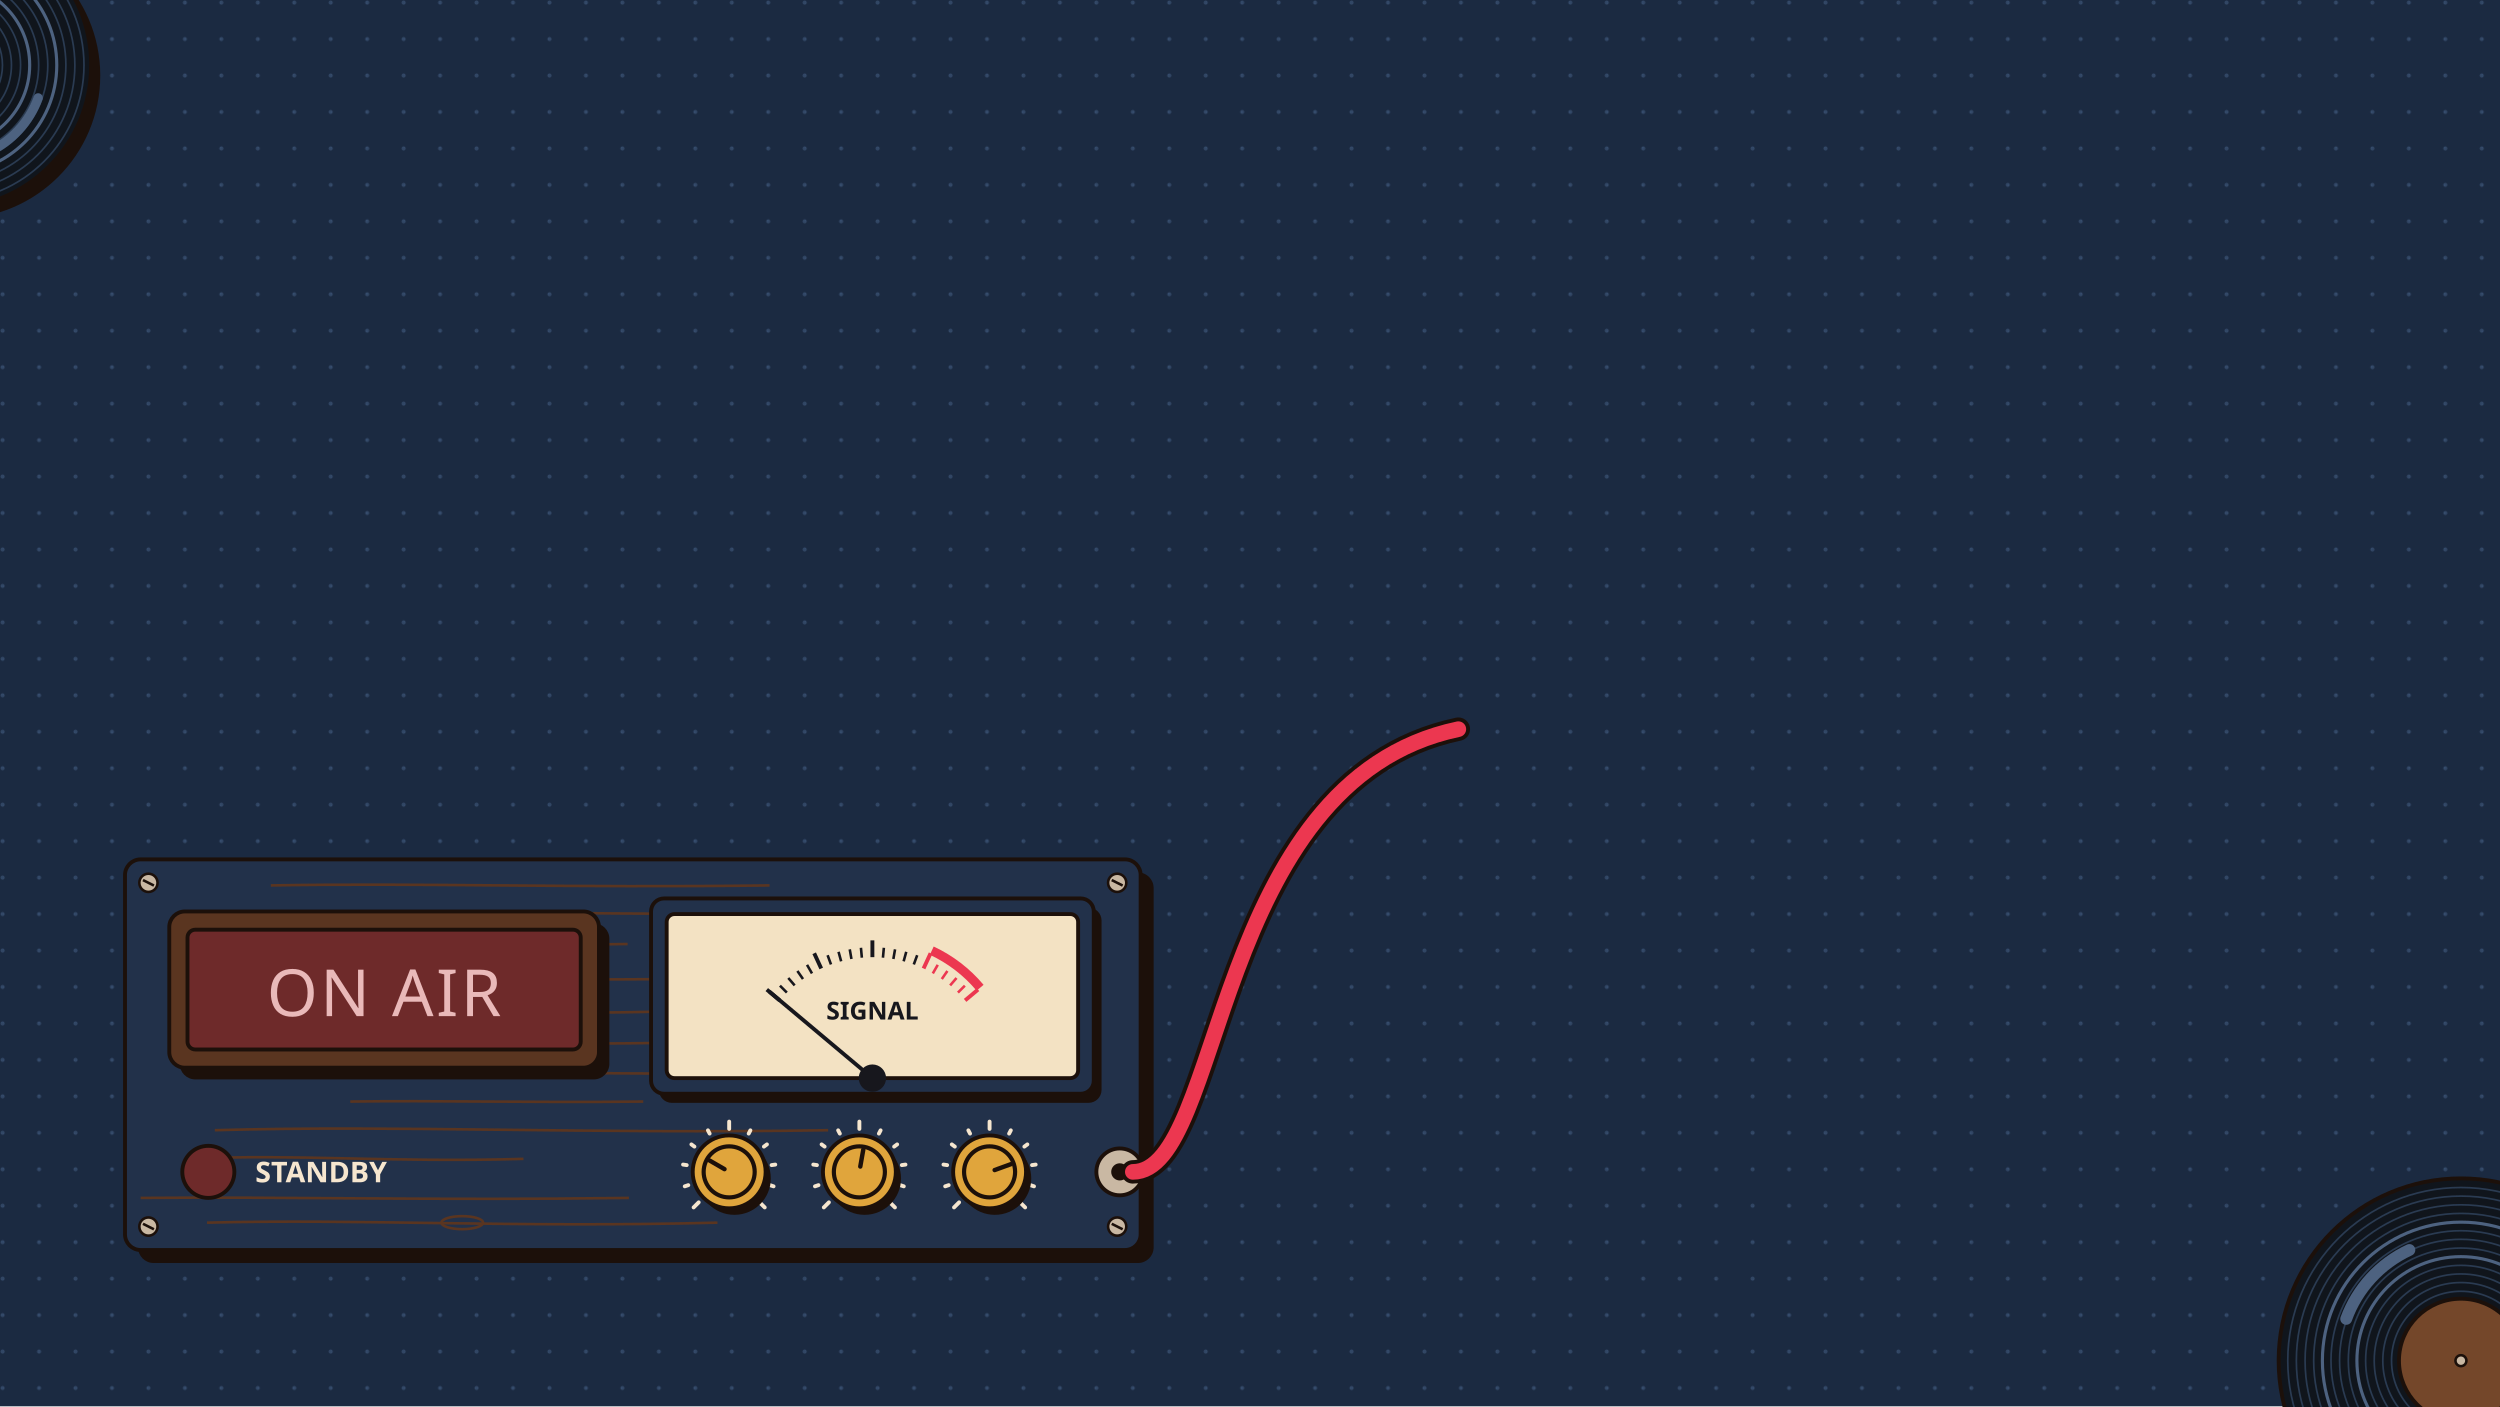
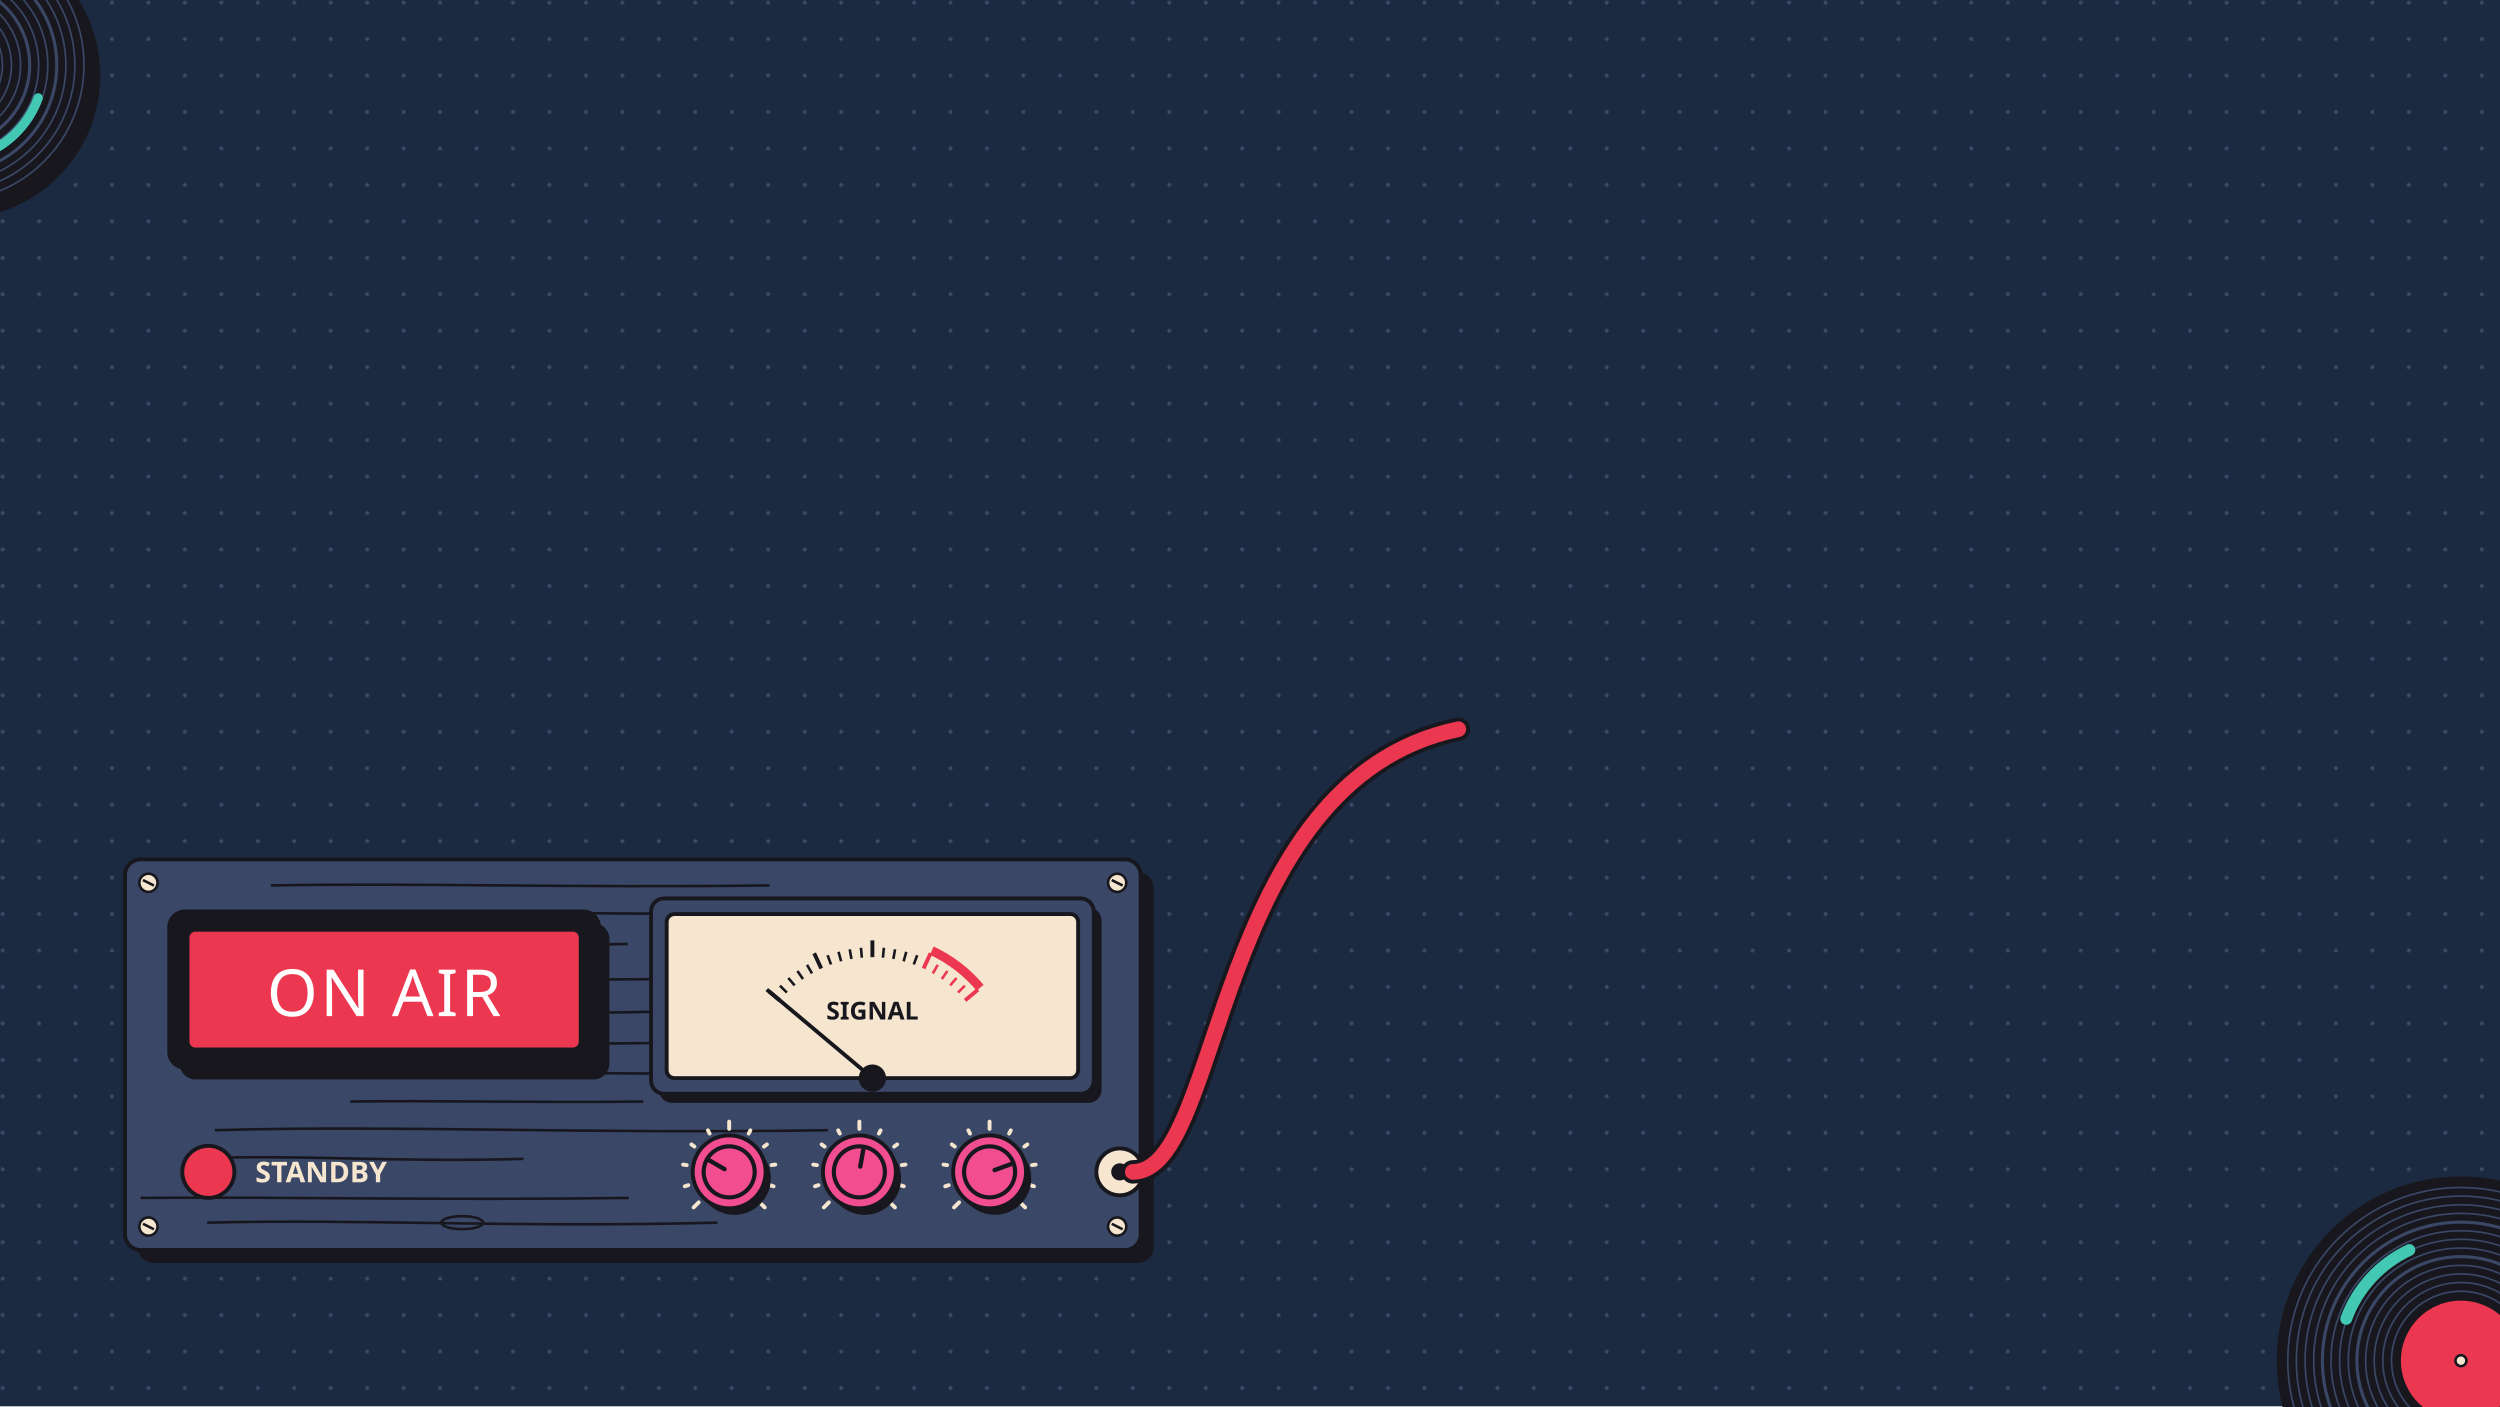
<svg xmlns="http://www.w3.org/2000/svg" viewBox="0 0 1920 1080" width="1920" height="1080">
  <defs>
    <pattern id="dg-join-closed" width="28" height="28" patternUnits="userSpaceOnUse">
-       <circle cx="2" cy="2" r="1.6" fill="#314664" />
+       <circle cx="2" cy="2" r="1.6" fill="#3a4766" />
    </pattern>
  </defs>
  <rect width="1920" height="1080" fill="#1b2a41" />
  <rect width="1920" height="1080" fill="url(#dg-join-closed)" />
-   <circle cx="1897" cy="1053" r="140" fill="#1c100a" />
-   <circle cx="1890" cy="1045" r="140" fill="#10151c" stroke="#1c100a" stroke-width="3" />
-   <circle cx="1890" cy="1045" r="53.3" fill="none" stroke="#2a3b52" stroke-width="1.3" />
-   <circle cx="1890" cy="1045" r="60.0" fill="none" stroke="#2a3b52" stroke-width="1.3" />
-   <circle cx="1890" cy="1045" r="66.6" fill="none" stroke="#2a3b52" stroke-width="1.3" />
-   <circle cx="1890" cy="1045" r="73.2" fill="none" stroke="#2a3b52" stroke-width="1.3" />
-   <circle cx="1890" cy="1045" r="79.9" fill="none" stroke="#4d6280" stroke-width="2.4" />
-   <circle cx="1890" cy="1045" r="86.5" fill="none" stroke="#2a3b52" stroke-width="1.3" />
-   <circle cx="1890" cy="1045" r="93.2" fill="none" stroke="#2a3b52" stroke-width="1.3" />
-   <circle cx="1890" cy="1045" r="99.8" fill="none" stroke="#2a3b52" stroke-width="1.3" />
-   <circle cx="1890" cy="1045" r="106.4" fill="none" stroke="#4d6280" stroke-width="2.4" />
-   <circle cx="1890" cy="1045" r="113.1" fill="none" stroke="#2a3b52" stroke-width="1.3" />
-   <circle cx="1890" cy="1045" r="119.7" fill="none" stroke="#2a3b52" stroke-width="1.3" />
-   <circle cx="1890" cy="1045" r="126.4" fill="none" stroke="#2a3b52" stroke-width="1.3" />
-   <circle cx="1890" cy="1045" r="133.0" fill="none" stroke="#2a3b52" stroke-width="1.3" />
-   <path d="M1801.9 1012.9 A93.8 93.8 0 0 1 1850.4 960.0" fill="none" stroke="#4d6280" stroke-width="9.1" stroke-linecap="round" />
-   <path d="M1978.1 1077.1 A93.8 93.8 0 0 1 1929.6 1130.0" fill="none" stroke="#4d6280" stroke-width="9.1" stroke-linecap="round" />
-   <circle cx="1890" cy="1045" r="47.6" fill="#74472a" stroke="#1c100a" stroke-width="3" />
-   <circle cx="1890" cy="1045" r="4.2" fill="#c9b8a3" stroke="#1c100a" stroke-width="2" />
-   <circle cx="-33" cy="58" r="110" fill="#1c100a" />
-   <circle cx="-40" cy="50" r="110" fill="#10151c" stroke="#1c100a" stroke-width="3" />
-   <circle cx="-40" cy="50" r="41.9" fill="none" stroke="#2a3b52" stroke-width="1.3" />
-   <circle cx="-40" cy="50" r="48.8" fill="none" stroke="#2a3b52" stroke-width="1.3" />
-   <circle cx="-40" cy="50" r="55.8" fill="none" stroke="#2a3b52" stroke-width="1.3" />
-   <circle cx="-40" cy="50" r="62.8" fill="none" stroke="#4d6280" stroke-width="2.4" />
-   <circle cx="-40" cy="50" r="69.7" fill="none" stroke="#2a3b52" stroke-width="1.3" />
-   <circle cx="-40" cy="50" r="76.7" fill="none" stroke="#2a3b52" stroke-width="1.3" />
-   <circle cx="-40" cy="50" r="83.6" fill="none" stroke="#4d6280" stroke-width="2.4" />
-   <circle cx="-40" cy="50" r="90.6" fill="none" stroke="#2a3b52" stroke-width="1.3" />
-   <circle cx="-40" cy="50" r="97.5" fill="none" stroke="#2a3b52" stroke-width="1.3" />
-   <circle cx="-40" cy="50" r="104.5" fill="none" stroke="#2a3b52" stroke-width="1.3" />
-   <path d="M-109.3 24.8 A73.7 73.7 0 0 1 -71.1 -16.8" fill="none" stroke="#4d6280" stroke-width="7.2" stroke-linecap="round" />
-   <path d="M29.3 75.2 A73.7 73.7 0 0 1 -8.9 116.8" fill="none" stroke="#4d6280" stroke-width="7.2" stroke-linecap="round" />
-   <circle cx="-40" cy="50" r="37.4" fill="#6b3f24" stroke="#1c100a" stroke-width="3" />
-   <circle cx="-40" cy="50" r="3.3" fill="#c9b8a3" stroke="#1c100a" stroke-width="2" />
-   <rect x="106" y="670" width="780" height="300" rx="12" fill="#1c100a" />
-   <rect x="96" y="660" width="780" height="300" rx="12" fill="#22314a" stroke="#1c100a" stroke-width="3" />
-   <g stroke="#5a3520" stroke-width="2" fill="none" opacity="1">
+   <circle cx="1897" cy="1053" r="140" fill="#17171d" />
+   <circle cx="1890" cy="1045" r="140" fill="#17171d" stroke="#17171d" stroke-width="3" />
+   <circle cx="1890" cy="1045" r="53.3" fill="none" stroke="#3a4766" stroke-width="1.3" />
+   <circle cx="1890" cy="1045" r="60.0" fill="none" stroke="#3a4766" stroke-width="1.3" />
+   <circle cx="1890" cy="1045" r="66.6" fill="none" stroke="#3a4766" stroke-width="1.3" />
+   <circle cx="1890" cy="1045" r="73.2" fill="none" stroke="#3a4766" stroke-width="1.3" />
+   <circle cx="1890" cy="1045" r="79.9" fill="none" stroke="#3a4766" stroke-width="2.4" />
+   <circle cx="1890" cy="1045" r="86.5" fill="none" stroke="#3a4766" stroke-width="1.3" />
+   <circle cx="1890" cy="1045" r="93.2" fill="none" stroke="#3a4766" stroke-width="1.3" />
+   <circle cx="1890" cy="1045" r="99.8" fill="none" stroke="#3a4766" stroke-width="1.3" />
+   <circle cx="1890" cy="1045" r="106.4" fill="none" stroke="#3a4766" stroke-width="2.4" />
+   <circle cx="1890" cy="1045" r="113.1" fill="none" stroke="#3a4766" stroke-width="1.3" />
+   <circle cx="1890" cy="1045" r="119.7" fill="none" stroke="#3a4766" stroke-width="1.3" />
+   <circle cx="1890" cy="1045" r="126.4" fill="none" stroke="#3a4766" stroke-width="1.3" />
+   <circle cx="1890" cy="1045" r="133.0" fill="none" stroke="#3a4766" stroke-width="1.3" />
+   <path d="M1801.9 1012.9 A93.8 93.8 0 0 1 1850.4 960.0" fill="none" stroke="#43c8b4" stroke-width="9.1" stroke-linecap="round" />
+   <path d="M1978.1 1077.1 A93.8 93.8 0 0 1 1929.6 1130.0" fill="none" stroke="#43c8b4" stroke-width="9.1" stroke-linecap="round" />
+   <circle cx="1890" cy="1045" r="47.6" fill="#ec3750" stroke="#17171d" stroke-width="3" />
+   <circle cx="1890" cy="1045" r="4.2" fill="#f6e6cf" stroke="#17171d" stroke-width="2" />
+   <circle cx="-33" cy="58" r="110" fill="#17171d" />
+   <circle cx="-40" cy="50" r="110" fill="#17171d" stroke="#17171d" stroke-width="3" />
+   <circle cx="-40" cy="50" r="41.9" fill="none" stroke="#3a4766" stroke-width="1.3" />
+   <circle cx="-40" cy="50" r="48.8" fill="none" stroke="#3a4766" stroke-width="1.3" />
+   <circle cx="-40" cy="50" r="55.8" fill="none" stroke="#3a4766" stroke-width="1.3" />
+   <circle cx="-40" cy="50" r="62.8" fill="none" stroke="#3a4766" stroke-width="2.4" />
+   <circle cx="-40" cy="50" r="69.7" fill="none" stroke="#3a4766" stroke-width="1.3" />
+   <circle cx="-40" cy="50" r="76.7" fill="none" stroke="#3a4766" stroke-width="1.3" />
+   <circle cx="-40" cy="50" r="83.6" fill="none" stroke="#3a4766" stroke-width="2.4" />
+   <circle cx="-40" cy="50" r="90.6" fill="none" stroke="#3a4766" stroke-width="1.3" />
+   <circle cx="-40" cy="50" r="97.5" fill="none" stroke="#3a4766" stroke-width="1.3" />
+   <circle cx="-40" cy="50" r="104.5" fill="none" stroke="#3a4766" stroke-width="1.3" />
+   <path d="M-109.3 24.8 A73.7 73.7 0 0 1 -71.1 -16.8" fill="none" stroke="#43c8b4" stroke-width="7.2" stroke-linecap="round" />
+   <path d="M29.3 75.2 A73.7 73.7 0 0 1 -8.9 116.8" fill="none" stroke="#43c8b4" stroke-width="7.2" stroke-linecap="round" />
+   <circle cx="-40" cy="50" r="37.4" fill="#ec3750" stroke="#17171d" stroke-width="3" />
+   <circle cx="-40" cy="50" r="3.3" fill="#f6e6cf" stroke="#17171d" stroke-width="2" />
+   <rect x="106" y="670" width="780" height="300" rx="12" fill="#17171d" />
+   <rect x="96" y="660" width="780" height="300" rx="12" fill="#3a4766" stroke="#17171d" stroke-width="3" />
+   <g stroke="#17171d" stroke-width="2" fill="none" opacity="1">
    <path d="M208 680C323 678 438 682 591 680" />
    <path d="M207 701C343 698 479 704 661 701" />
    <path d="M186 725C275 724 363 727 482 725" />
    <ellipse cx="334" cy="725" rx="16" ry="5" />
    <path d="M172 751C289 747 406 755 563 751" />
    <path d="M180 777C277 773 374 780 503 777" />
    <path d="M160 801C264 798 367 803 505 801" />
    <path d="M296 824C390 822 483 826 608 824" />
    <path d="M269 846C336 845 404 847 494 846" />
    <path d="M165 868C306 864 448 871 636 868" />
    <path d="M147 890C224 886 300 893 402 890" />
    <path d="M108 920C221 919 333 922 483 920" />
    <path d="M159 939C277 936 394 943 551 939" />
    <ellipse cx="355" cy="939" rx="16" ry="5" />
  </g>
-   <circle cx="114" cy="678" r="7" fill="#c9b8a3" stroke="#1c100a" stroke-width="2" />
-   <line x1="109.8" y1="675.9" x2="118.2" y2="680.1" stroke="#1c100a" stroke-width="2" />
-   <circle cx="858" cy="678" r="7" fill="#c9b8a3" stroke="#1c100a" stroke-width="2" />
-   <line x1="853.8" y1="675.9" x2="862.2" y2="680.1" stroke="#1c100a" stroke-width="2" />
-   <circle cx="114" cy="942" r="7" fill="#c9b8a3" stroke="#1c100a" stroke-width="2" />
-   <line x1="109.8" y1="939.9" x2="118.2" y2="944.1" stroke="#1c100a" stroke-width="2" />
-   <circle cx="858" cy="942" r="7" fill="#c9b8a3" stroke="#1c100a" stroke-width="2" />
-   <line x1="853.8" y1="939.9" x2="862.2" y2="944.1" stroke="#1c100a" stroke-width="2" />
-   <rect x="138" y="709" width="330" height="120" rx="12" fill="#1c100a" />
-   <rect x="130" y="700" width="330" height="120" rx="12" fill="#5a3520" stroke="#1c100a" stroke-width="3" />
-   <rect x="144" y="714" width="302" height="92" rx="6" fill="#6e2a2a" stroke="#1c100a" stroke-width="3" />
-   <text x="295.0" y="780.4" font-family="Bungee" font-weight="400" font-size="50" fill="#e9b9b9" text-anchor="middle" letter-spacing="2">ON AIR</text>
-   <rect x="506" y="697" width="340" height="150" rx="10" fill="#1c100a" />
-   <rect x="500" y="690" width="340" height="150" rx="10" fill="#22314a" stroke="#1c100a" stroke-width="3" />
-   <rect x="512" y="702" width="316" height="126" rx="6" fill="#f3e2c3" stroke="#1c100a" stroke-width="3" />
+   <circle cx="114" cy="678" r="7" fill="#f6e6cf" stroke="#17171d" stroke-width="2" />
+   <line x1="109.8" y1="675.9" x2="118.2" y2="680.1" stroke="#17171d" stroke-width="2" />
+   <circle cx="858" cy="678" r="7" fill="#f6e6cf" stroke="#17171d" stroke-width="2" />
+   <line x1="853.8" y1="675.9" x2="862.2" y2="680.1" stroke="#17171d" stroke-width="2" />
+   <circle cx="114" cy="942" r="7" fill="#f6e6cf" stroke="#17171d" stroke-width="2" />
+   <line x1="109.8" y1="939.9" x2="118.2" y2="944.1" stroke="#17171d" stroke-width="2" />
+   <circle cx="858" cy="942" r="7" fill="#f6e6cf" stroke="#17171d" stroke-width="2" />
+   <line x1="853.8" y1="939.9" x2="862.2" y2="944.1" stroke="#17171d" stroke-width="2" />
+   <rect x="138" y="709" width="330" height="120" rx="12" fill="#17171d" />
+   <rect x="130" y="700" width="330" height="120" rx="12" fill="#17171d" stroke="#17171d" stroke-width="3" />
+   <rect x="144" y="714" width="302" height="92" rx="6" fill="#ec3750" stroke="#17171d" stroke-width="3" />
+   <text x="295.0" y="780.4" font-family="Bungee" font-weight="400" font-size="50" fill="#ffffff" text-anchor="middle" letter-spacing="2">ON AIR</text>
+   <rect x="506" y="697" width="340" height="150" rx="10" fill="#17171d" />
+   <rect x="500" y="690" width="340" height="150" rx="10" fill="#3a4766" stroke="#17171d" stroke-width="3" />
+   <rect x="512" y="702" width="316" height="126" rx="6" fill="#f6e6cf" stroke="#17171d" stroke-width="3" />
  <line x1="598.8" y1="768.3" x2="588.9" y2="760.0" stroke="#17171d" stroke-width="3" />
  <line x1="604.3" y1="762.3" x2="599.0" y2="757.0" stroke="#17171d" stroke-width="2" />
  <line x1="610.3" y1="756.8" x2="605.4" y2="751.1" stroke="#17171d" stroke-width="2" />
  <line x1="616.7" y1="751.9" x2="612.4" y2="745.7" stroke="#17171d" stroke-width="2" />
  <line x1="623.6" y1="747.6" x2="619.8" y2="741.0" stroke="#17171d" stroke-width="2" />
  <line x1="630.7" y1="743.8" x2="625.3" y2="732.1" stroke="#17171d" stroke-width="3" />
  <line x1="638.2" y1="740.7" x2="635.6" y2="733.6" stroke="#17171d" stroke-width="2" />
  <line x1="646.0" y1="738.3" x2="644.0" y2="731.0" stroke="#17171d" stroke-width="2" />
  <line x1="653.9" y1="736.5" x2="652.6" y2="729.1" stroke="#17171d" stroke-width="2" />
  <line x1="661.9" y1="735.5" x2="661.2" y2="727.9" stroke="#17171d" stroke-width="2" />
  <line x1="670.0" y1="735.1" x2="670.0" y2="722.2" stroke="#17171d" stroke-width="3" />
  <line x1="678.1" y1="735.5" x2="678.8" y2="727.9" stroke="#17171d" stroke-width="2" />
  <line x1="686.1" y1="736.5" x2="687.4" y2="729.1" stroke="#17171d" stroke-width="2" />
  <line x1="694.0" y1="738.3" x2="696.0" y2="731.0" stroke="#17171d" stroke-width="2" />
  <line x1="701.8" y1="740.7" x2="704.4" y2="733.6" stroke="#17171d" stroke-width="2" />
  <line x1="709.3" y1="743.8" x2="714.7" y2="732.1" stroke="#ec3750" stroke-width="3" />
  <line x1="716.4" y1="747.6" x2="720.2" y2="741.0" stroke="#ec3750" stroke-width="2" />
  <line x1="723.3" y1="751.9" x2="727.6" y2="745.7" stroke="#ec3750" stroke-width="2" />
  <line x1="729.7" y1="756.8" x2="734.6" y2="751.1" stroke="#ec3750" stroke-width="2" />
  <line x1="735.7" y1="762.3" x2="741.0" y2="757.0" stroke="#ec3750" stroke-width="2" />
  <line x1="741.2" y1="768.3" x2="751.1" y2="760.0" stroke="#ec3750" stroke-width="3" />
  <path d="M715.6 730.1A108.0 108.0 0 0 1 752.7 758.6" fill="none" stroke="#ec3750" stroke-width="7" />
  <g class="vu-needle" style="transform-origin:670.0px 828.0px; transform-box:view-box">
    <line x1="670.0" y1="828.0" x2="591.4" y2="762.0" stroke="#17171d" stroke-width="3" stroke-linecap="round" />
  </g>
  <circle cx="670.0" cy="828.0" r="10.5" fill="#17171d" />
  <text x="670.0" y="783.0" font-family="Space Mono" font-weight="700" font-size="19" fill="#17171d" text-anchor="middle" letter-spacing="0">SIGNAL</text>
-   <circle cx="160" cy="900" r="20" fill="#6e2a2a" stroke="#1c100a" stroke-width="3" />
+   <circle cx="160" cy="900" r="20" fill="#ec3750" stroke="#17171d" stroke-width="3" />
  <text x="196" y="908" font-family="Space Mono" font-weight="700" font-size="22" fill="#f6e6cf" text-anchor="start" letter-spacing="0">STANDBY</text>
  <line x1="536.6" y1="923.4" x2="532.7" y2="927.3" stroke="#f6e6cf" stroke-width="3" stroke-linecap="round" />
  <line x1="528.6" y1="910.2" x2="525.9" y2="911.1" stroke="#f6e6cf" stroke-width="3" stroke-linecap="round" />
  <line x1="527.4" y1="894.8" x2="524.6" y2="894.4" stroke="#f6e6cf" stroke-width="3" stroke-linecap="round" />
  <line x1="533.3" y1="880.6" x2="531.0" y2="878.9" stroke="#f6e6cf" stroke-width="3" stroke-linecap="round" />
  <line x1="545.0" y1="870.6" x2="543.7" y2="868.1" stroke="#f6e6cf" stroke-width="3" stroke-linecap="round" />
  <line x1="560.0" y1="867.0" x2="560.0" y2="861.4" stroke="#f6e6cf" stroke-width="3" stroke-linecap="round" />
  <line x1="575.0" y1="870.6" x2="576.3" y2="868.1" stroke="#f6e6cf" stroke-width="3" stroke-linecap="round" />
  <line x1="586.7" y1="880.6" x2="589.0" y2="878.9" stroke="#f6e6cf" stroke-width="3" stroke-linecap="round" />
  <line x1="592.6" y1="894.8" x2="595.4" y2="894.4" stroke="#f6e6cf" stroke-width="3" stroke-linecap="round" />
  <line x1="591.4" y1="910.2" x2="594.1" y2="911.1" stroke="#f6e6cf" stroke-width="3" stroke-linecap="round" />
  <line x1="583.4" y1="923.4" x2="587.3" y2="927.3" stroke="#f6e6cf" stroke-width="3" stroke-linecap="round" />
-   <circle cx="564" cy="905" r="28" fill="#1c100a" />
-   <circle cx="560" cy="900" r="28" fill="#e0a53c" stroke="#1c100a" stroke-width="3" />
-   <circle cx="560" cy="900" r="20.2" fill="none" stroke="#1c100a" stroke-width="2" />
-   <circle cx="560" cy="900" r="19.0" fill="#e0a53c" stroke="#1c100a" stroke-width="2" />
-   <line x1="556.4" y1="897.9" x2="545.0" y2="891.3" stroke="#1c100a" stroke-width="3.4" stroke-linecap="round" />
+   <circle cx="564" cy="905" r="28" fill="#17171d" />
+   <circle cx="560" cy="900" r="28" fill="#f34d91" stroke="#17171d" stroke-width="3" />
+   <circle cx="560" cy="900" r="20.2" fill="none" stroke="#17171d" stroke-width="2" />
+   <circle cx="560" cy="900" r="19.0" fill="#f34d91" stroke="#17171d" stroke-width="2" />
+   <line x1="556.4" y1="897.9" x2="545.0" y2="891.3" stroke="#17171d" stroke-width="3.4" stroke-linecap="round" />
  <line x1="636.6" y1="923.4" x2="632.7" y2="927.3" stroke="#f6e6cf" stroke-width="3" stroke-linecap="round" />
  <line x1="628.6" y1="910.2" x2="625.9" y2="911.1" stroke="#f6e6cf" stroke-width="3" stroke-linecap="round" />
  <line x1="627.4" y1="894.8" x2="624.6" y2="894.4" stroke="#f6e6cf" stroke-width="3" stroke-linecap="round" />
  <line x1="633.3" y1="880.6" x2="631.0" y2="878.9" stroke="#f6e6cf" stroke-width="3" stroke-linecap="round" />
  <line x1="645.0" y1="870.6" x2="643.7" y2="868.1" stroke="#f6e6cf" stroke-width="3" stroke-linecap="round" />
  <line x1="660.0" y1="867.0" x2="660.0" y2="861.4" stroke="#f6e6cf" stroke-width="3" stroke-linecap="round" />
  <line x1="675.0" y1="870.6" x2="676.3" y2="868.1" stroke="#f6e6cf" stroke-width="3" stroke-linecap="round" />
  <line x1="686.7" y1="880.6" x2="689.0" y2="878.9" stroke="#f6e6cf" stroke-width="3" stroke-linecap="round" />
  <line x1="692.6" y1="894.8" x2="695.4" y2="894.4" stroke="#f6e6cf" stroke-width="3" stroke-linecap="round" />
  <line x1="691.4" y1="910.2" x2="694.1" y2="911.1" stroke="#f6e6cf" stroke-width="3" stroke-linecap="round" />
  <line x1="683.4" y1="923.4" x2="687.3" y2="927.3" stroke="#f6e6cf" stroke-width="3" stroke-linecap="round" />
-   <circle cx="664" cy="905" r="28" fill="#1c100a" />
-   <circle cx="660" cy="900" r="28" fill="#e0a53c" stroke="#1c100a" stroke-width="3" />
-   <circle cx="660" cy="900" r="20.2" fill="none" stroke="#1c100a" stroke-width="2" />
-   <circle cx="660" cy="900" r="19.0" fill="#e0a53c" stroke="#1c100a" stroke-width="2" />
-   <line x1="660.7" y1="895.9" x2="663.0" y2="882.9" stroke="#1c100a" stroke-width="3.4" stroke-linecap="round" />
+   <circle cx="664" cy="905" r="28" fill="#17171d" />
+   <circle cx="660" cy="900" r="28" fill="#f34d91" stroke="#17171d" stroke-width="3" />
+   <circle cx="660" cy="900" r="20.2" fill="none" stroke="#17171d" stroke-width="2" />
+   <circle cx="660" cy="900" r="19.0" fill="#f34d91" stroke="#17171d" stroke-width="2" />
+   <line x1="660.7" y1="895.9" x2="663.0" y2="882.9" stroke="#17171d" stroke-width="3.4" stroke-linecap="round" />
  <line x1="736.6" y1="923.4" x2="732.7" y2="927.3" stroke="#f6e6cf" stroke-width="3" stroke-linecap="round" />
  <line x1="728.6" y1="910.2" x2="725.9" y2="911.1" stroke="#f6e6cf" stroke-width="3" stroke-linecap="round" />
  <line x1="727.4" y1="894.8" x2="724.6" y2="894.4" stroke="#f6e6cf" stroke-width="3" stroke-linecap="round" />
  <line x1="733.3" y1="880.6" x2="731.0" y2="878.9" stroke="#f6e6cf" stroke-width="3" stroke-linecap="round" />
  <line x1="745.0" y1="870.6" x2="743.7" y2="868.1" stroke="#f6e6cf" stroke-width="3" stroke-linecap="round" />
  <line x1="760.0" y1="867.0" x2="760.0" y2="861.4" stroke="#f6e6cf" stroke-width="3" stroke-linecap="round" />
  <line x1="775.0" y1="870.6" x2="776.3" y2="868.1" stroke="#f6e6cf" stroke-width="3" stroke-linecap="round" />
  <line x1="786.7" y1="880.6" x2="789.0" y2="878.9" stroke="#f6e6cf" stroke-width="3" stroke-linecap="round" />
  <line x1="792.6" y1="894.8" x2="795.4" y2="894.4" stroke="#f6e6cf" stroke-width="3" stroke-linecap="round" />
  <line x1="791.4" y1="910.2" x2="794.1" y2="911.1" stroke="#f6e6cf" stroke-width="3" stroke-linecap="round" />
  <line x1="783.4" y1="923.4" x2="787.3" y2="927.3" stroke="#f6e6cf" stroke-width="3" stroke-linecap="round" />
-   <circle cx="764" cy="905" r="28" fill="#1c100a" />
-   <circle cx="760" cy="900" r="28" fill="#e0a53c" stroke="#1c100a" stroke-width="3" />
-   <circle cx="760" cy="900" r="20.2" fill="none" stroke="#1c100a" stroke-width="2" />
-   <circle cx="760" cy="900" r="19.0" fill="#e0a53c" stroke="#1c100a" stroke-width="2" />
-   <line x1="763.9" y1="898.6" x2="776.3" y2="894.1" stroke="#1c100a" stroke-width="3.4" stroke-linecap="round" />
-   <circle cx="860" cy="900" r="18" fill="#c9b8a3" stroke="#1c100a" stroke-width="3" />
-   <circle cx="860" cy="900" r="6.6" fill="#1c100a" />
-   <path d="M870 900 C940 900 930 600 1120 560" fill="none" stroke="#1c100a" stroke-width="18" stroke-linecap="round" />
+   <circle cx="764" cy="905" r="28" fill="#17171d" />
+   <circle cx="760" cy="900" r="28" fill="#f34d91" stroke="#17171d" stroke-width="3" />
+   <circle cx="760" cy="900" r="20.2" fill="none" stroke="#17171d" stroke-width="2" />
+   <circle cx="760" cy="900" r="19.0" fill="#f34d91" stroke="#17171d" stroke-width="2" />
+   <line x1="763.9" y1="898.6" x2="776.3" y2="894.1" stroke="#17171d" stroke-width="3.4" stroke-linecap="round" />
+   <circle cx="860" cy="900" r="18" fill="#f6e6cf" stroke="#17171d" stroke-width="3" />
+   <circle cx="860" cy="900" r="6.6" fill="#17171d" />
+   <path d="M870 900 C940 900 930 600 1120 560" fill="none" stroke="#17171d" stroke-width="18" stroke-linecap="round" />
  <path pathLength="1" d="M870 900 C940 900 930 600 1120 560" fill="none" stroke="#ec3750" stroke-width="12" stroke-linecap="round" />
</svg>
